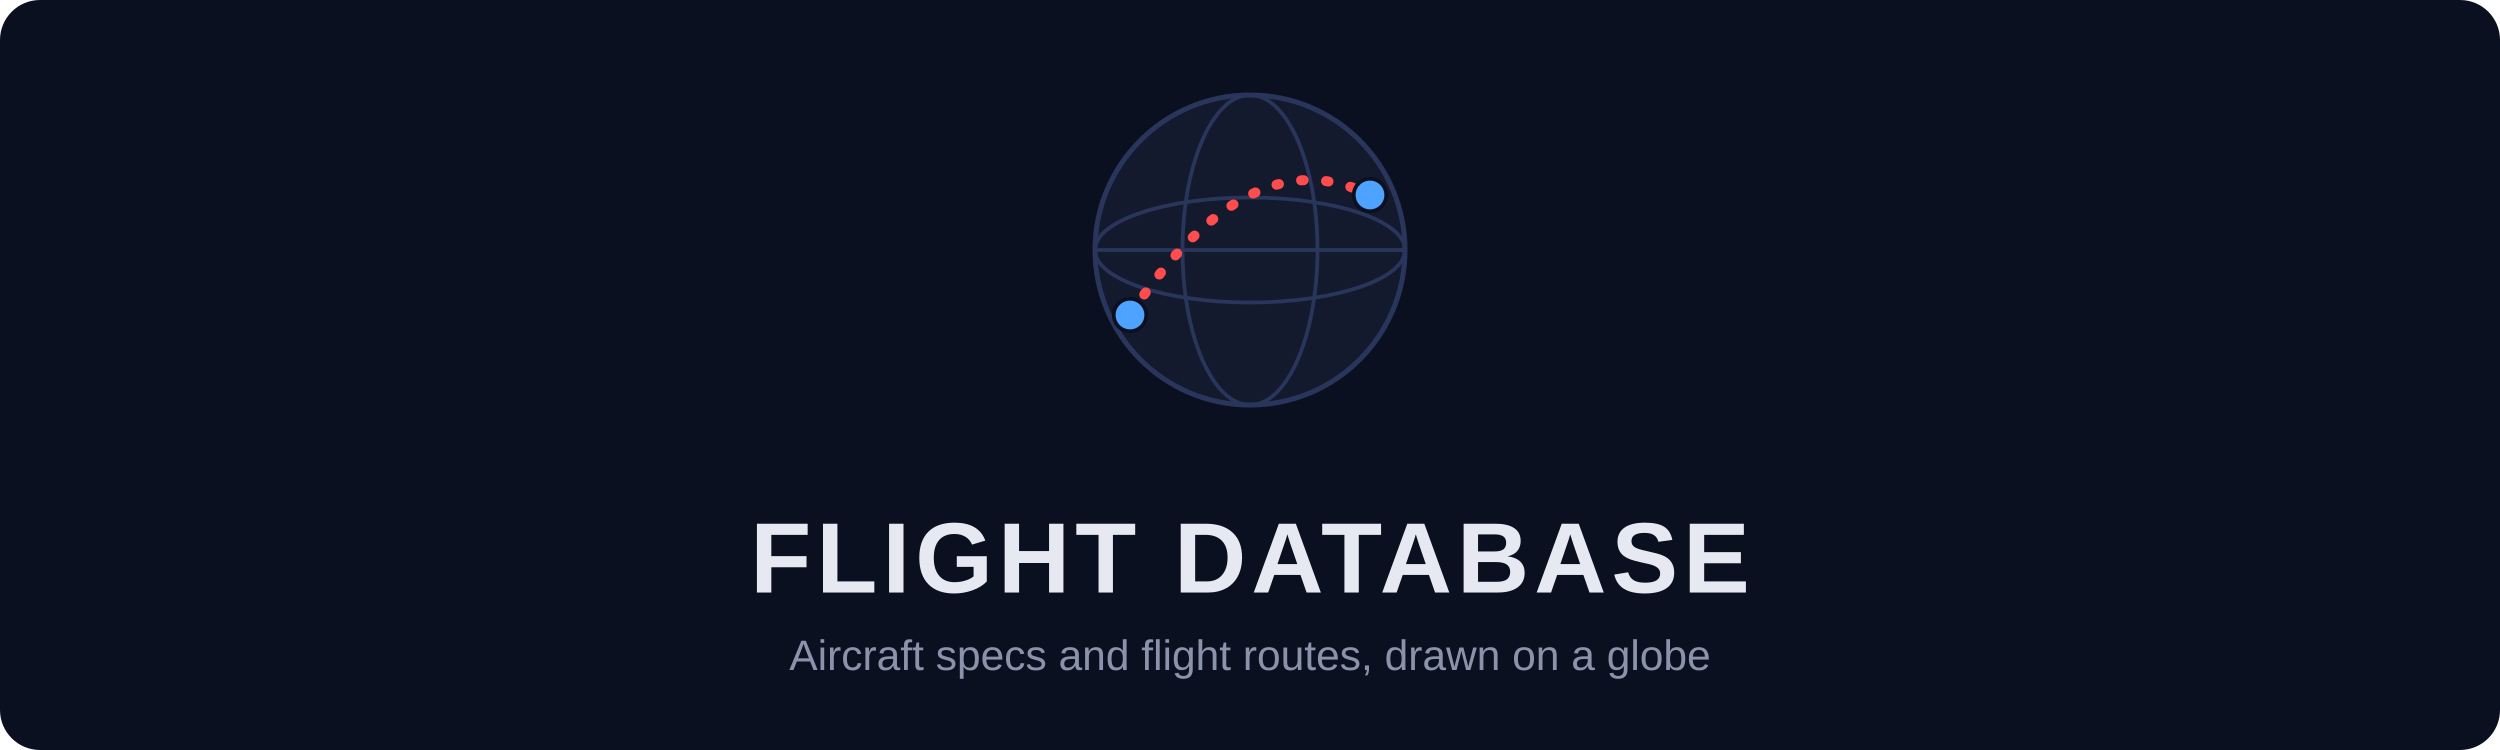
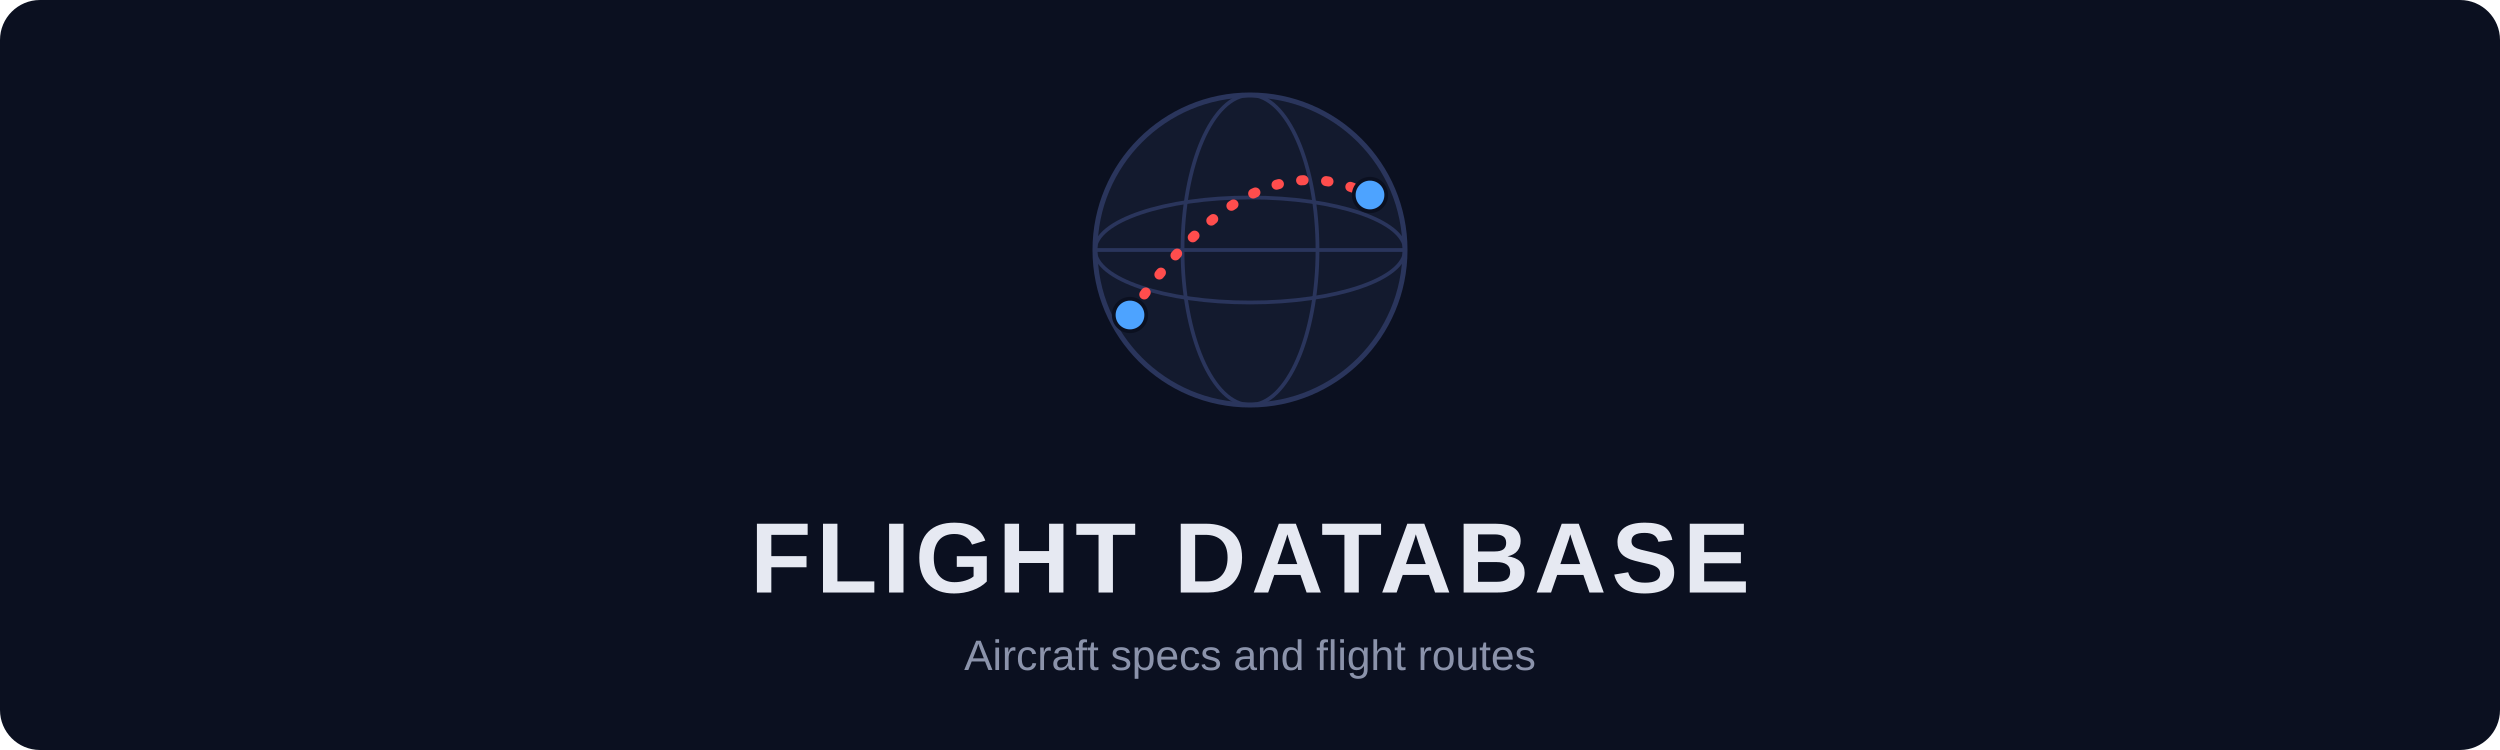
<svg xmlns="http://www.w3.org/2000/svg" width="1000" height="300" viewBox="0 0 1000 300">
  <rect width="1000" height="300" rx="16" fill="#0b1020" />
  <g transform="translate(410,28)">
    <circle cx="90" cy="72" r="62" fill="#131a2e" stroke="#2a355c" stroke-width="2" />
    <ellipse cx="90" cy="72" rx="62" ry="21" fill="none" stroke="#2a355c" stroke-width="1.5" />
    <ellipse cx="90" cy="72" rx="27" ry="62" fill="none" stroke="#2a355c" stroke-width="1.5" />
    <line x1="28" y1="72" x2="152" y2="72" stroke="#2a355c" stroke-width="1.5" />
    <path d="M42 98 Q90 26 138 50" fill="none" stroke="#ff4d4d" stroke-width="4" stroke-linecap="round" stroke-dasharray="1 9" />
    <circle cx="42" cy="98" r="6.5" fill="#4da3ff" stroke="#0b1020" stroke-width="1.5" />
    <circle cx="138" cy="50" r="6.5" fill="#4da3ff" stroke="#0b1020" stroke-width="1.5" />
  </g>
  <text x="500" y="237" text-anchor="middle" font-family="Arial, Helvetica, sans-serif" font-weight="800" font-size="40" letter-spacing="2" fill="#e6e9f2">FLIGHT DATABASE</text>
-   <text x="500" y="268" text-anchor="middle" font-family="Arial, Helvetica, sans-serif" font-size="17" fill="#8b93ab">Aircraft specs and flight routes, drawn on a globe</text>
+   <text x="500" y="268" text-anchor="middle" font-family="Arial, Helvetica, sans-serif" font-size="17" fill="#8b93ab">Aircraft specs and flight routes</text>
</svg>
